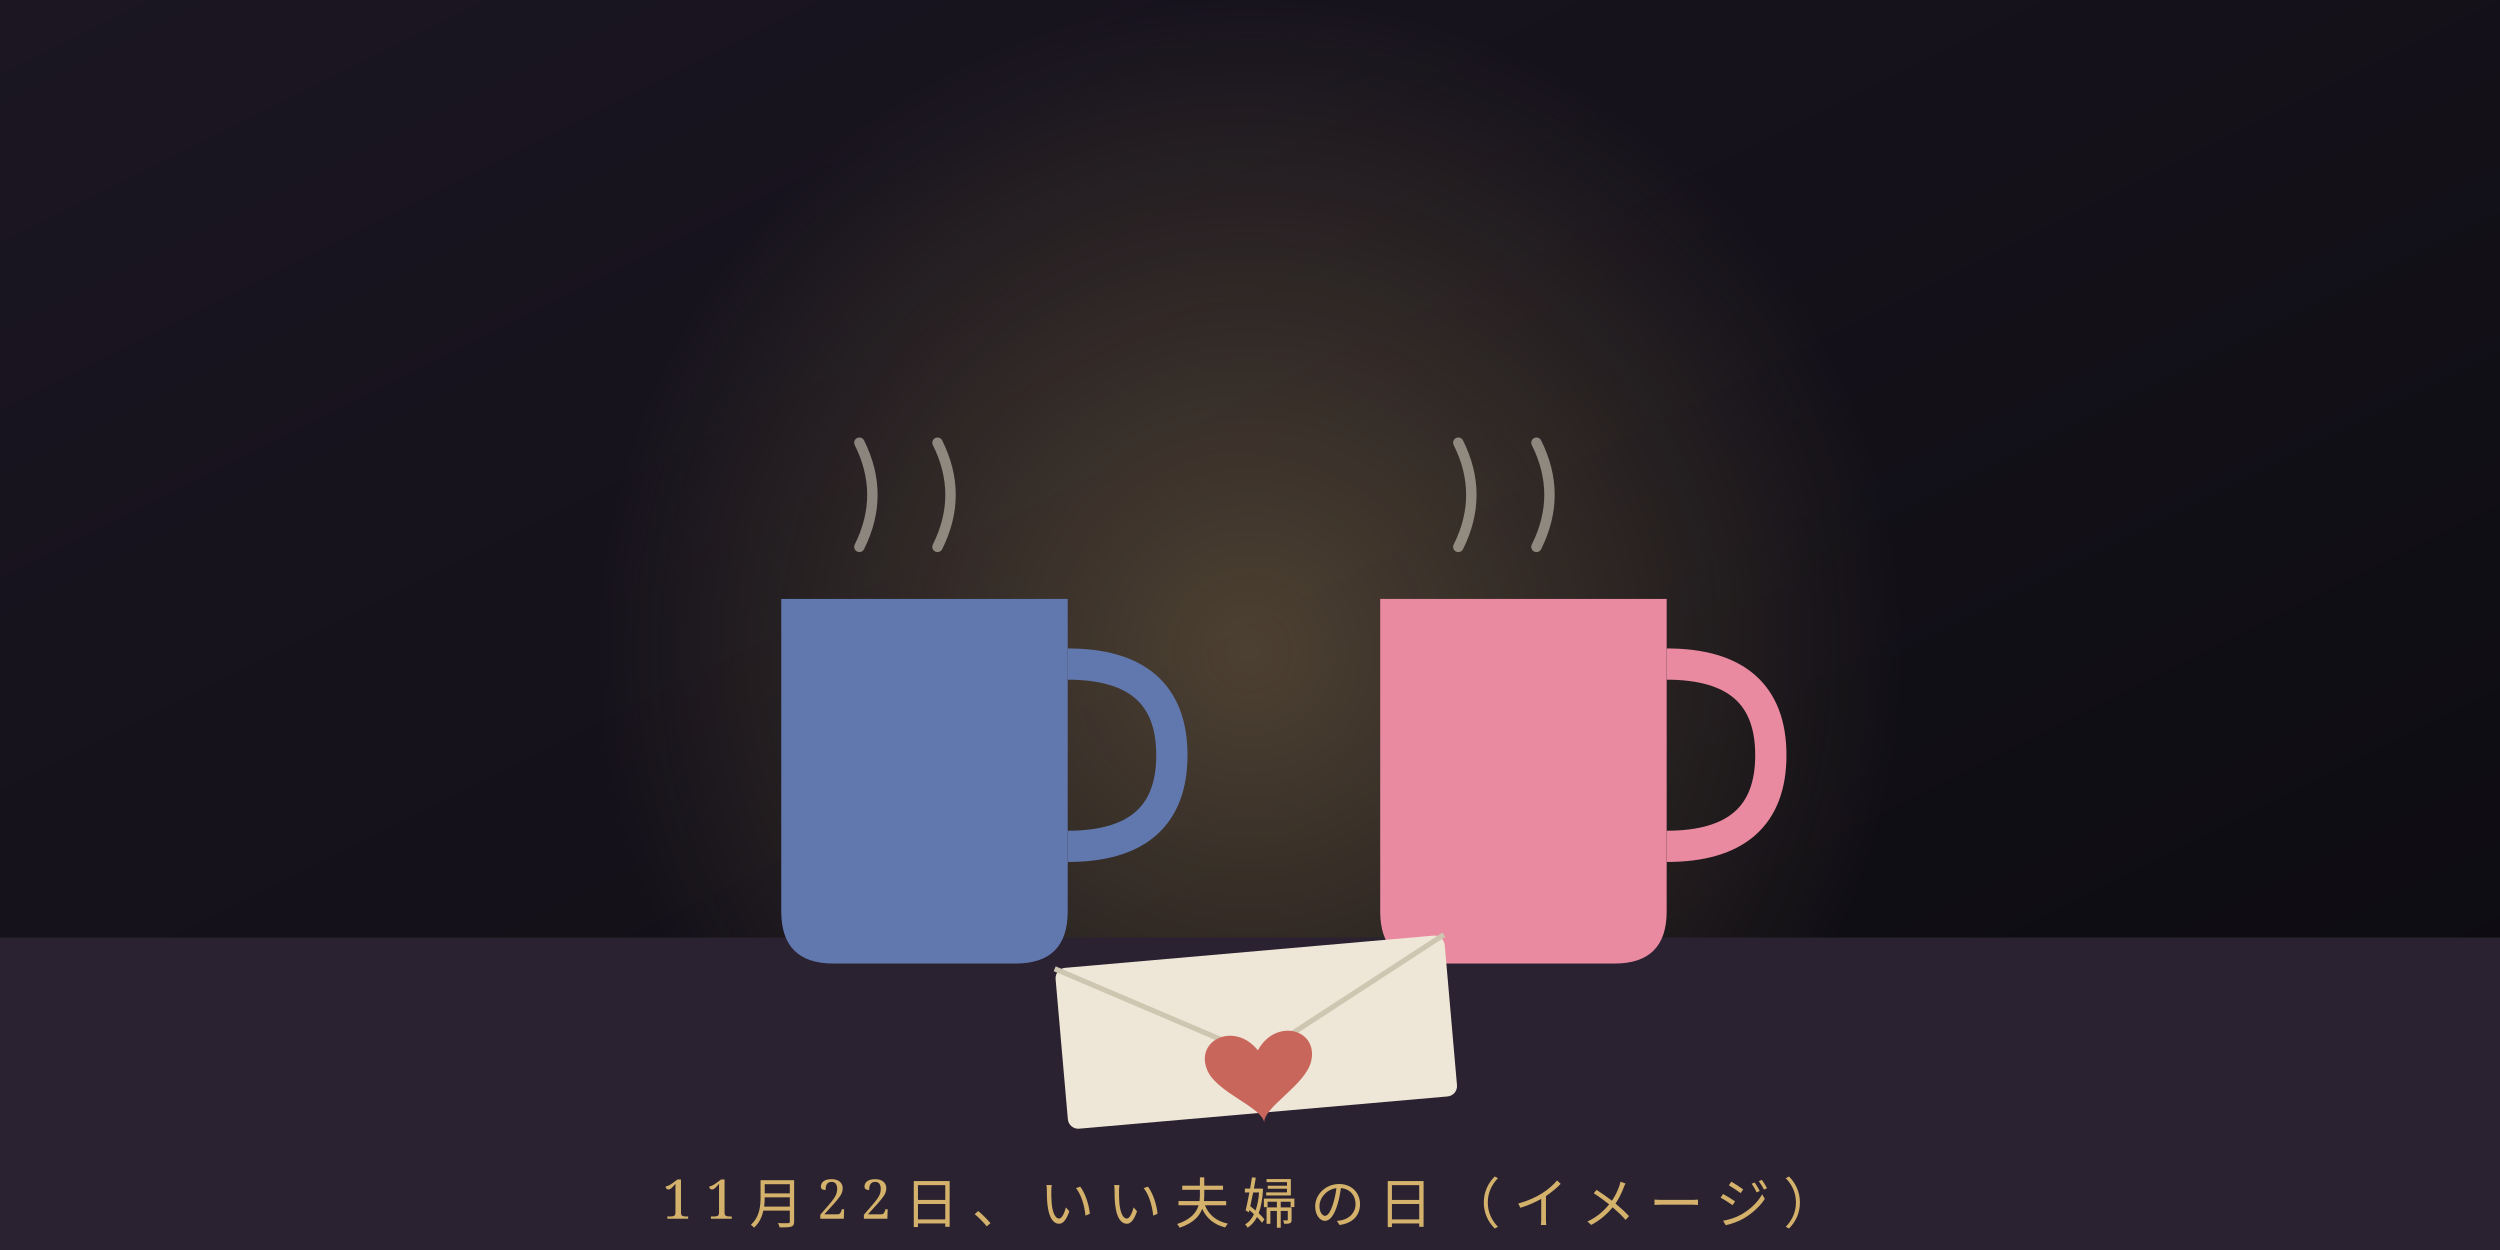
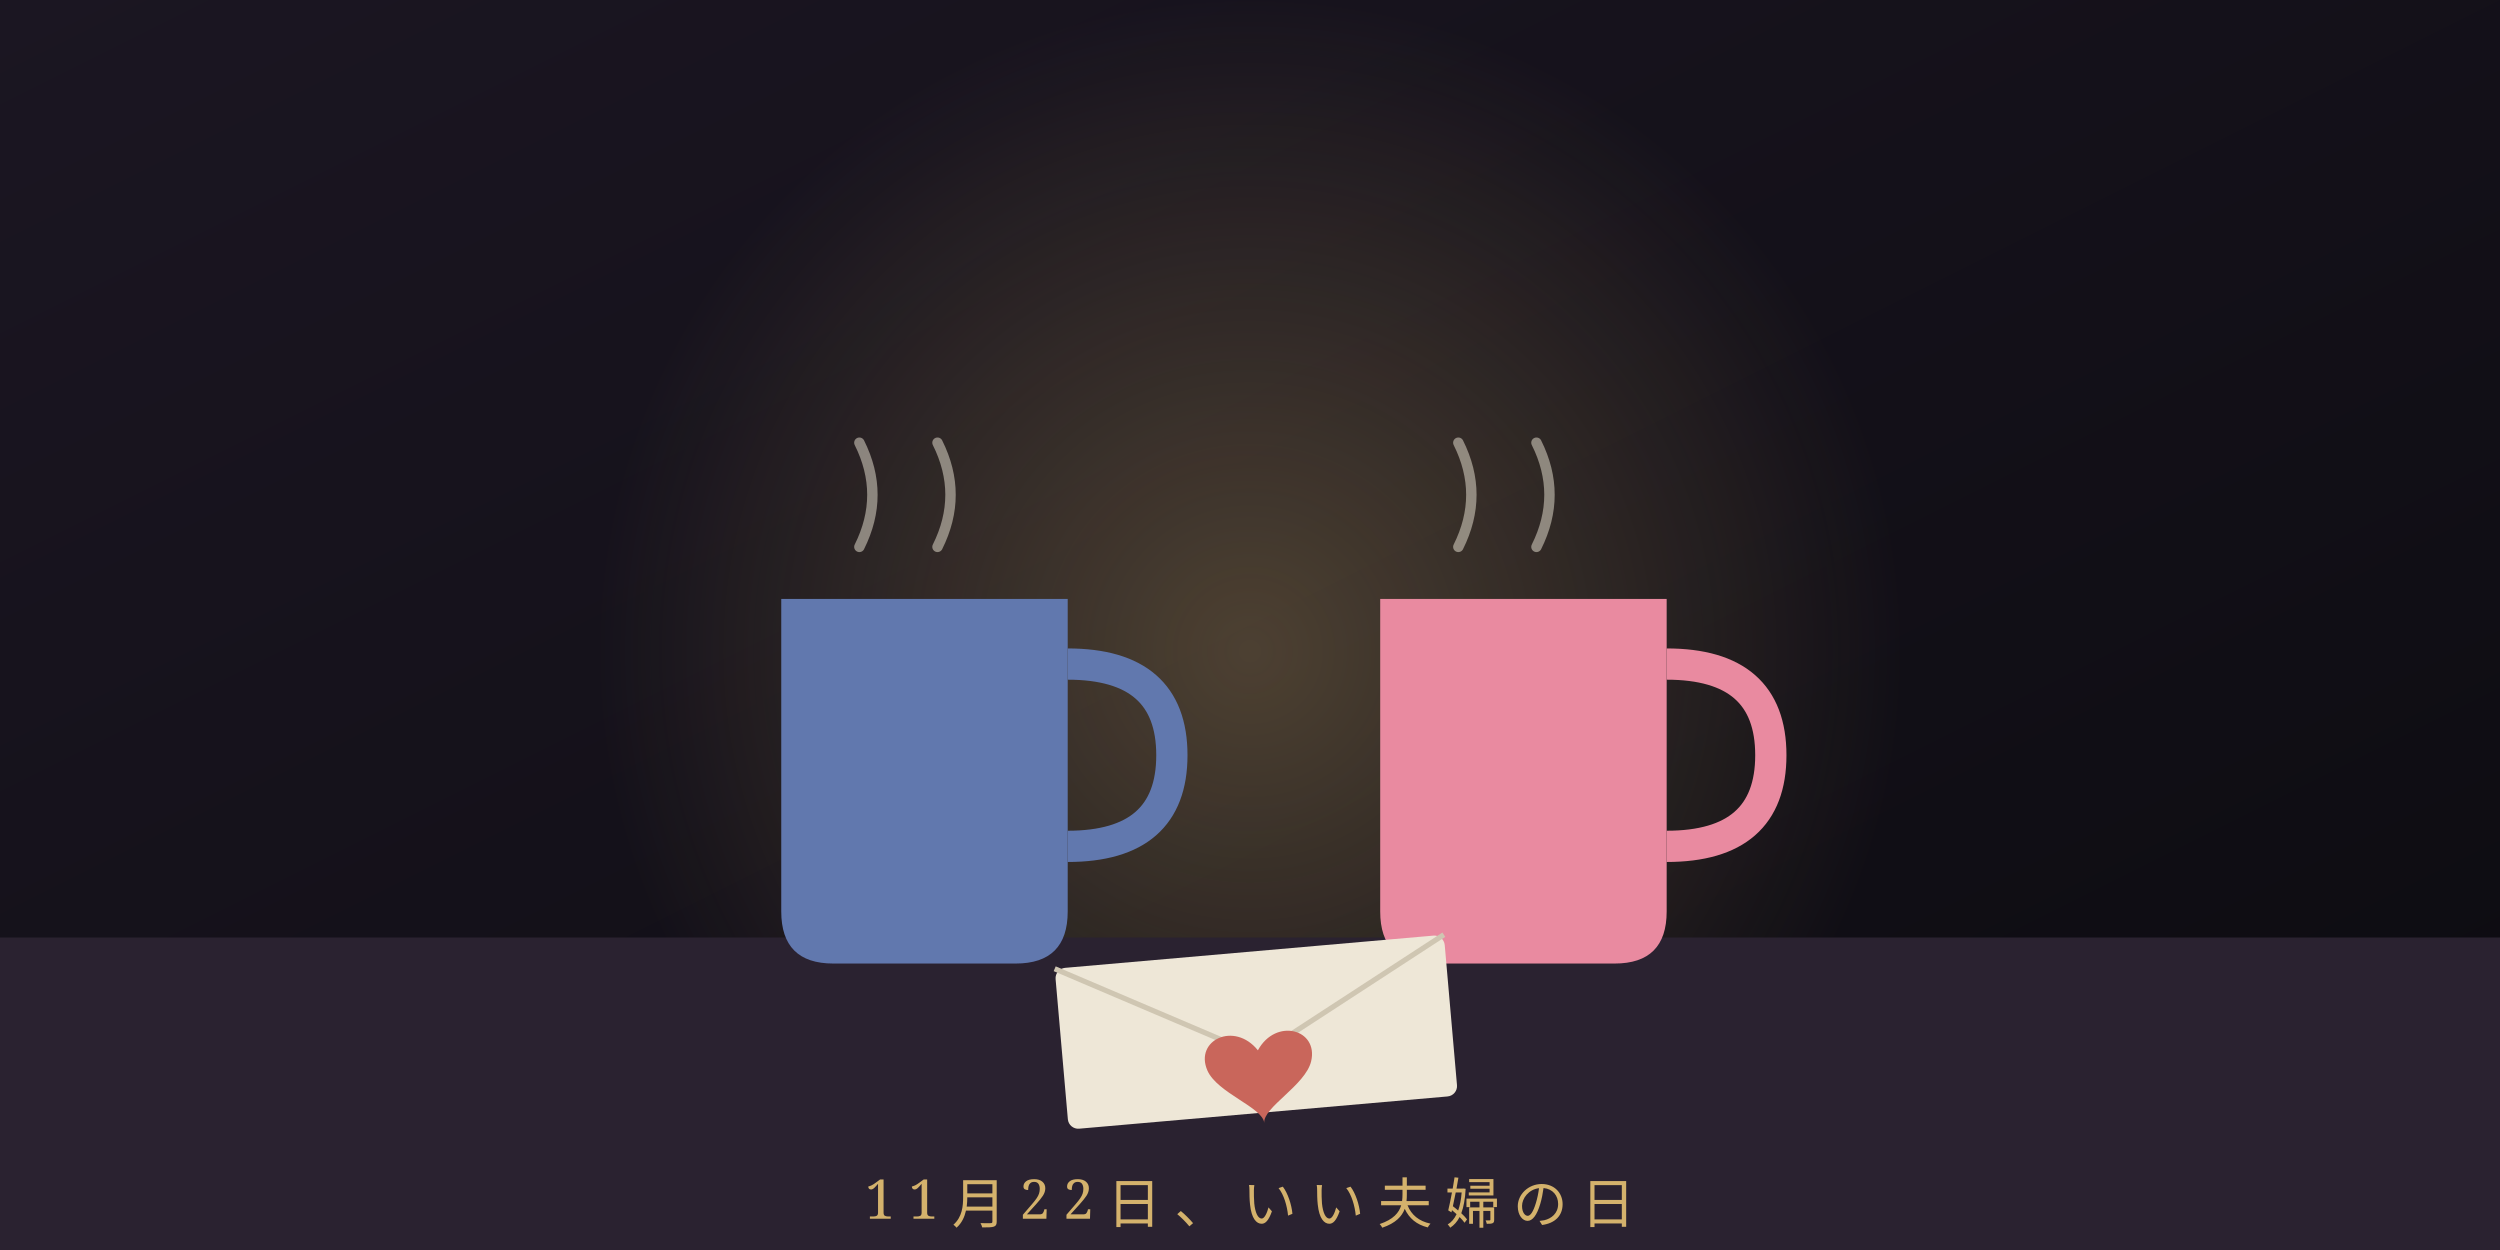
<svg xmlns="http://www.w3.org/2000/svg" viewBox="0 0 960 480" role="img" aria-label="テーブルの上に並んだふたつのマグカップと、ハートの封がされた小さな手紙のイメージイラスト">
  <defs>
    <linearGradient id="bg" x1="0" y1="0" x2="1" y2="1">
      <stop offset="0" stop-color="#1b1622" />
      <stop offset="1" stop-color="#0c0b10" />
    </linearGradient>
    <radialGradient id="g" cx=".5" cy=".5" r=".5">
      <stop offset="0" stop-color="#D4B26C" stop-opacity=".3" />
      <stop offset="1" stop-color="#D4B26C" stop-opacity="0" />
    </radialGradient>
  </defs>
  <rect width="960" height="480" fill="url(#bg)" />
  <circle cx="480" cy="250" r="250" fill="url(#g)" />
  <rect x="0" y="360" width="960" height="120" fill="#2a2230" />
  <g>
    <path d="M300 230 h110 v120 q0 20 -20 20 h-70 q-20 0 -20 -20Z" fill="#6178AE" />
    <path d="M410 255 q40 0 40 35 t-40 35" stroke="#6178AE" stroke-width="12" fill="none" />
    <path d="M330 210 q10 -20 0 -40 M360 210 q10 -20 0 -40" stroke="#EEE7D7" stroke-width="4" fill="none" opacity=".5" stroke-linecap="round" />
  </g>
  <g>
    <path d="M530 230 h110 v120 q0 20 -20 20 h-70 q-20 0 -20 -20Z" fill="#e98aa0" />
    <path d="M640 255 q40 0 40 35 t-40 35" stroke="#e98aa0" stroke-width="12" fill="none" />
    <path d="M560 210 q10 -20 0 -40 M590 210 q10 -20 0 -40" stroke="#EEE7D7" stroke-width="4" fill="none" opacity=".5" stroke-linecap="round" />
  </g>
  <g transform="translate(405 372) rotate(-5)">
    <rect width="150" height="62" rx="4" fill="#EEE7D7" />
    <path d="M0 0 L75 40 L150 0" stroke="#cfc6b2" stroke-width="2" fill="none" />
    <path d="M75 38 c-8 -12 -24 -6 -20 6 c3 9 20 16 20 22 c0 -6 17 -13 20 -22 c4 -12 -12 -18 -20 -6Z" fill="#C9665B" />
  </g>
-   <text x="480.0" y="468" text-anchor="middle" font-family="serif" font-size="21" fill="#D4B26C" letter-spacing="5">11月22日、いい夫婦の日（イメージ）</text>
+   <text x="480.0" y="468" text-anchor="middle" font-family="serif" font-size="21" fill="#D4B26C" letter-spacing="5">11月22日、いい夫婦の日</text>
</svg>
